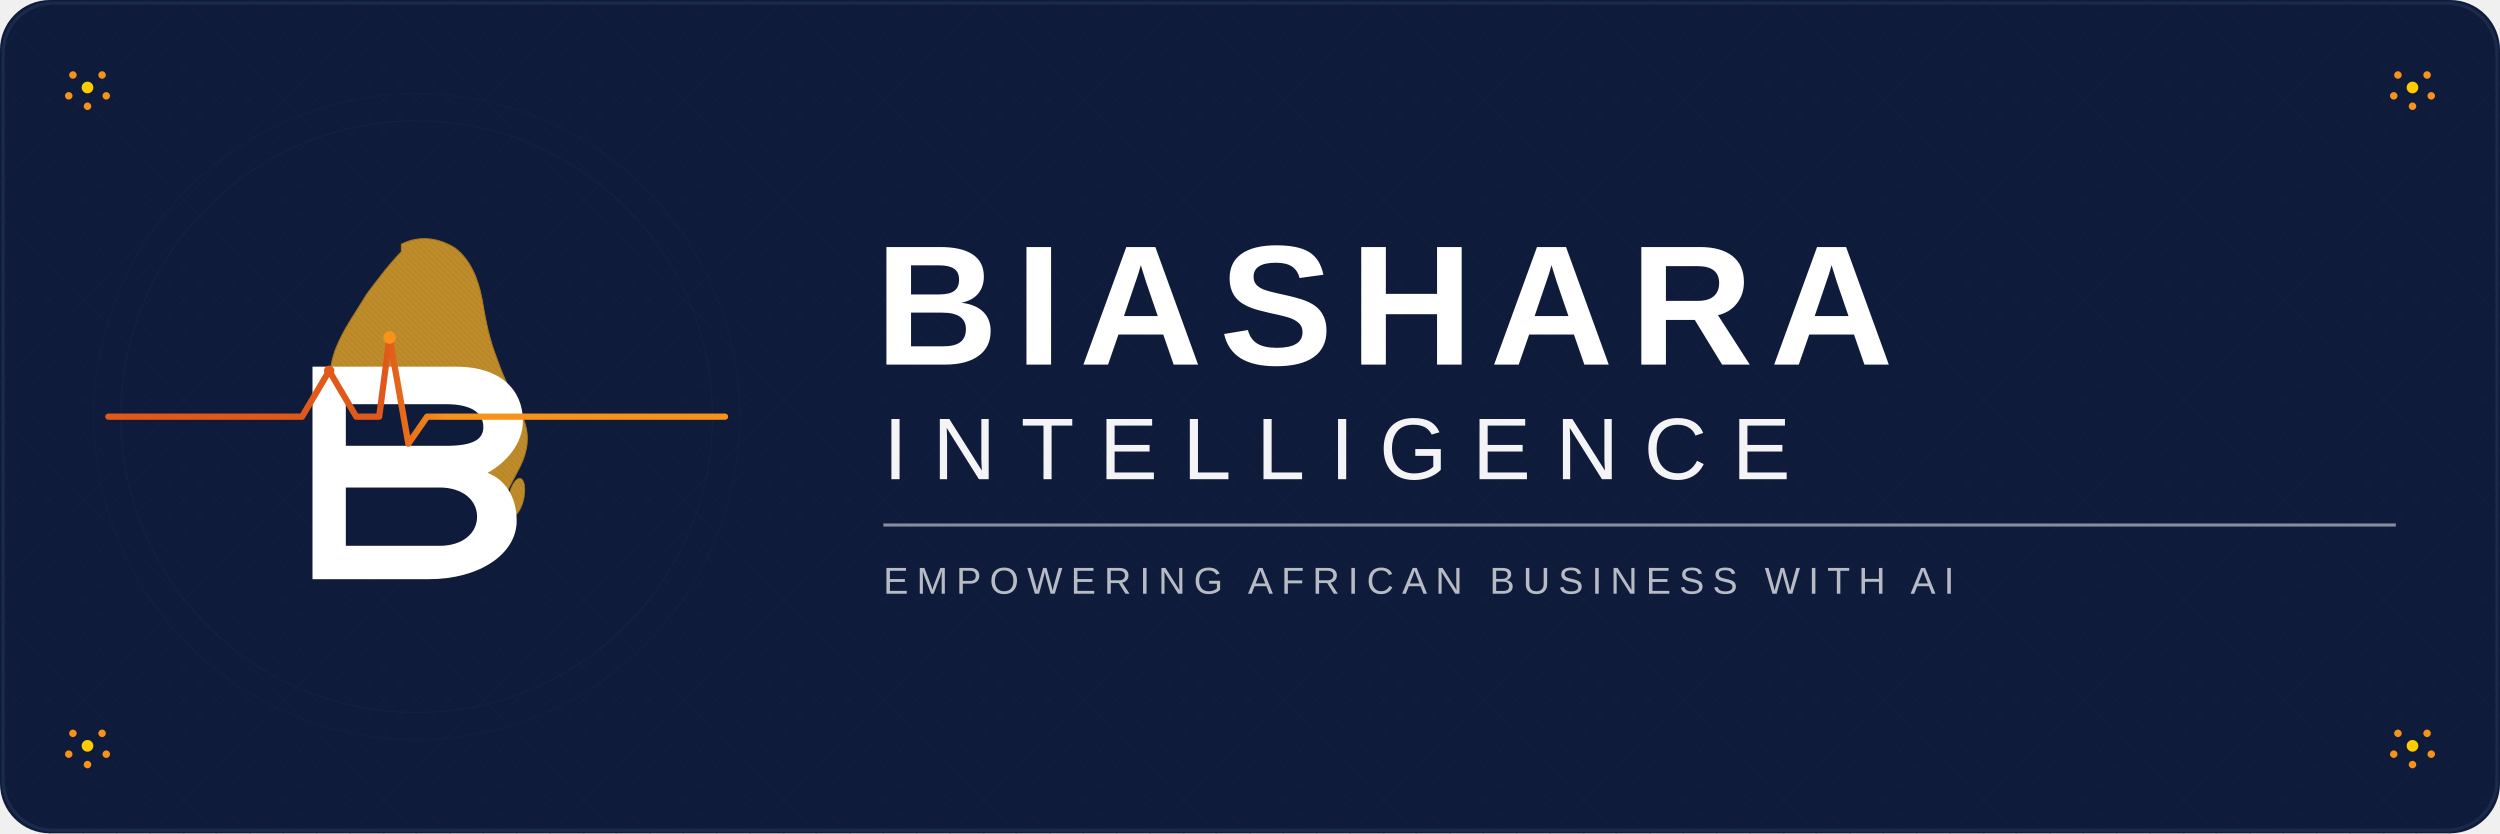
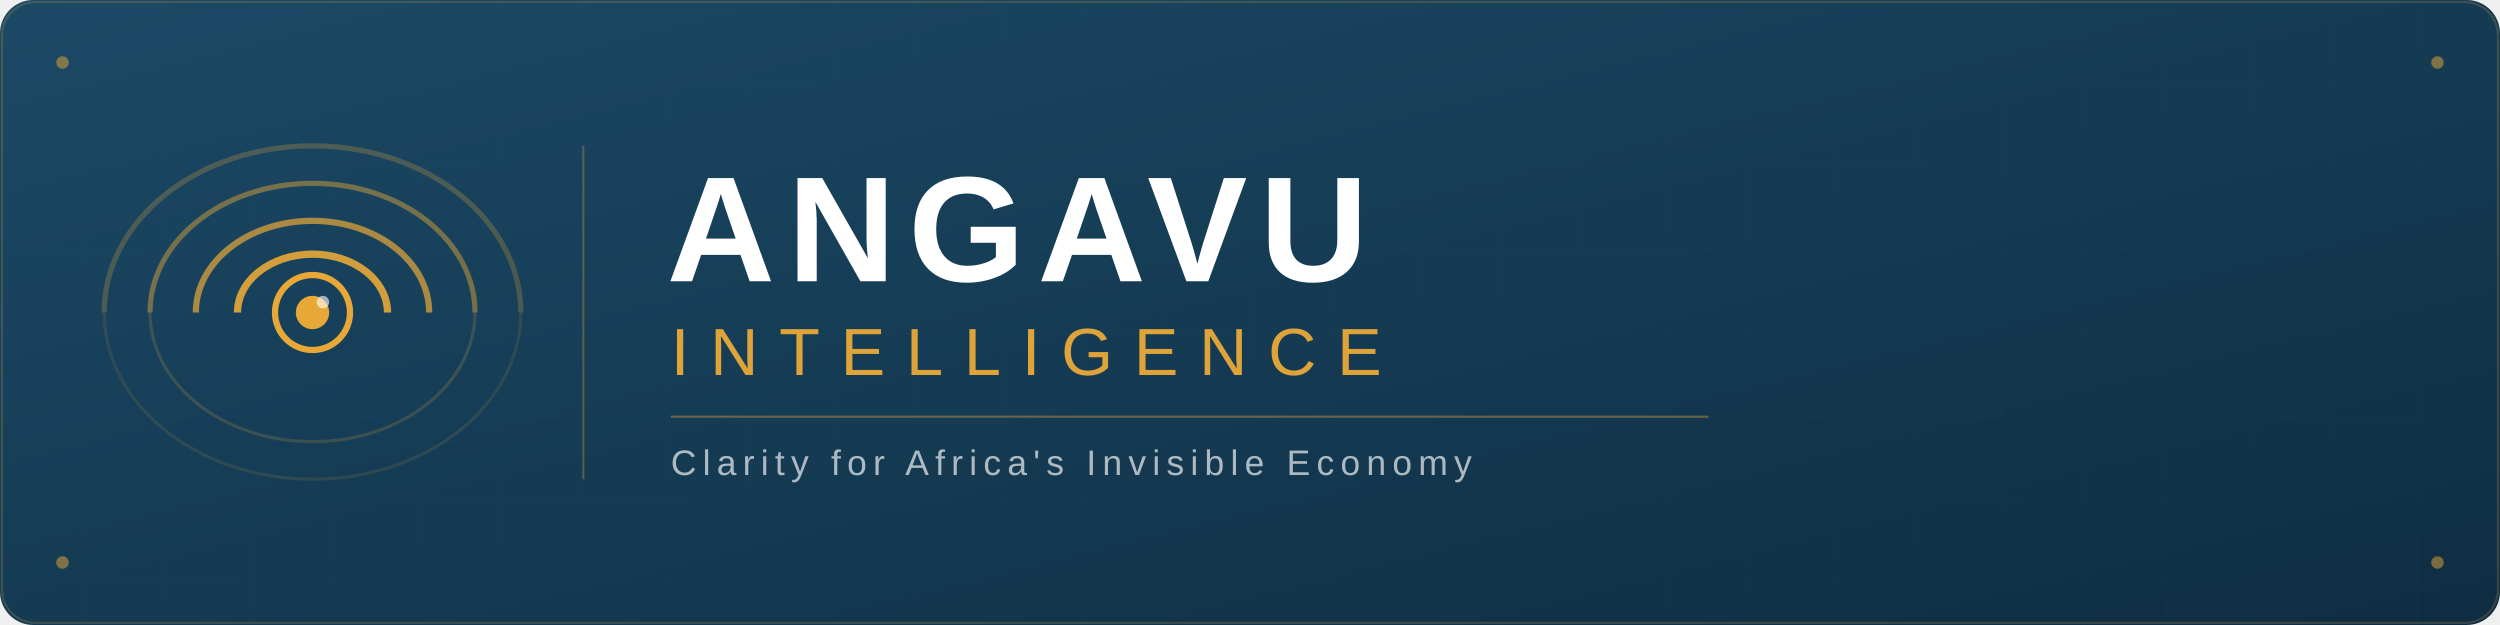
- <svg xmlns="http://www.w3.org/2000/svg" viewBox="0 0 1200 400" width="1200" height="400">
+ <svg xmlns="http://www.w3.org/2000/svg" viewBox="0 0 1200 300" width="1200" height="300" role="img" aria-label="Angavu Intelligence — Clarity for Africa's Invisible Economy">
  <defs>
-     <pattern id="bgPattern" x="0" y="0" width="16" height="16" patternUnits="userSpaceOnUse">
-       <rect width="16" height="16" fill="none" />
-       <path d="M8 0 L16 8 L8 16 L0 8 Z" fill="none" stroke="#162040" stroke-width="0.4" opacity="0.5" />
-     </pattern>
-     <pattern id="africaTex" x="0" y="0" width="6" height="6" patternUnits="userSpaceOnUse">
-       <rect width="6" height="6" fill="#C6922A" />
-       <path d="M0 0 L3 3 M3 0 L6 3 M0 3 L3 6 M3 3 L6 6" stroke="#B07A1A" stroke-width="0.5" opacity="0.35" />
-     </pattern>
-     <linearGradient id="pulseGrad" x1="0%" y1="0%" x2="100%" y2="0%">
-       <stop offset="0%" stop-color="#E0591A" />
-       <stop offset="45%" stop-color="#E0591A" />
-       <stop offset="55%" stop-color="#F7931A" />
-       <stop offset="100%" stop-color="#F7931A" />
+     <linearGradient id="bgGrad" x1="0%" y1="0%" x2="100%" y2="100%">
+       <stop offset="0%" stop-color="#1B4965" />
+       <stop offset="100%" stop-color="#0F2D42" />
+     </linearGradient>
+     <linearGradient id="goldGrad" x1="0%" y1="0%" x2="100%" y2="0%">
+       <stop offset="0%" stop-color="#E8A838" />
+       <stop offset="100%" stop-color="#F0C060" />
+     </linearGradient>
+     <linearGradient id="arcGrad" x1="0%" y1="0%" x2="100%" y2="0%">
+       <stop offset="0%" stop-color="#E8A838" stop-opacity="0.3" />
+       <stop offset="50%" stop-color="#E8A838" stop-opacity="1" />
+       <stop offset="100%" stop-color="#E8A838" stop-opacity="0.3" />
    </linearGradient>
    <clipPath id="roundClip">
-       <rect width="1200" height="400" rx="24" ry="24" />
+       <rect width="1200" height="300" rx="16" ry="16" />
    </clipPath>
  </defs>
  <g clip-path="url(#roundClip)">
-     <rect width="1200" height="400" fill="#0F1B3A" />
-     <rect width="1200" height="400" fill="url(#bgPattern)" />
-     <g transform="translate(200, 200)">
-       <circle r="155" fill="none" stroke="#162040" stroke-width="0.8" opacity="0.5" />
-       <circle r="142" fill="none" stroke="#1a2848" stroke-width="0.6" opacity="0.35" />
-       <g transform="scale(0.92)" opacity="0.95">
-         <path d="M-8,-90 C2,-95 12,-93 20,-88 C28,-82 32,-72 34,-62                  C36,-50 38,-40 42,-30 C46,-18 52,-8 56,2                  C59,10 58,18 54,26 C50,34 46,40 44,48                  C42,56 38,64 32,72 C26,78 18,82 10,84                  C4,85 -2,84 -8,80 C-14,74 -18,66 -22,56                  C-26,46 -30,36 -34,24 C-38,14 -42,4 -44,-6                  C-46,-16 -46,-26 -42,-36 C-38,-46 -32,-54 -26,-64                  C-20,-72 -14,-80 -8,-86 Z" fill="url(#africaTex)" stroke="#B07A1A" stroke-width="0.5" />
-         <ellipse cx="52" cy="42" rx="4" ry="10" fill="url(#africaTex)" stroke="#B07A1A" stroke-width="0.3" transform="rotate(12,52,42)" />
-       </g>
-       <g>
-         <path d="M-50,-78 L-50,78 L6,78                  C30,78 48,66 48,50 C48,38 42,30 34,27                  C43,22 51,13 51,2 C51,-13 40,-24 19,-24                  L-50,-24 Z" fill="#FFFFFF" />
-         <path d="M-34,-62 L-34,-6 L14,-6                  C26,-6 32,-2 32,5 C32,11 27,14 14,14                  L-34,14 Z" fill="#0F1B3A" />
-         <path d="M-34,30 L-34,62 L11,62                  C22,62 29,56 29,48 C29,40 22,34 11,34                  L-34,34 Z" fill="#0F1B3A" />
-       </g>
-       <g transform="translate(0, 0)">
-         <path d="M-148,0 L-55,0 L-42,-22 L-29,0 L-18,0 L-13,-38 L-4,13 L5,0 L148,0" fill="none" stroke="url(#pulseGrad)" stroke-width="3" stroke-linecap="round" stroke-linejoin="round" />
-         <circle cx="-42" cy="-22" r="2.5" fill="#E0591A" />
-         <circle cx="-13" cy="-38" r="3" fill="#F7931A" />
-       </g>
+     <rect width="1200" height="300" fill="url(#bgGrad)" />
+     <pattern id="grid" x="0" y="0" width="40" height="40" patternUnits="userSpaceOnUse">
+       <rect width="40" height="40" fill="none" />
+       <path d="M40 0 L0 0 0 40" fill="none" stroke="#1E5577" stroke-width="0.3" opacity="0.3" />
+     </pattern>
+     <rect width="1200" height="300" fill="url(#grid)" />
+     <g transform="translate(150, 150)">
+       <path d="M-100,0 A100,80 0 0 1 100,0" fill="none" stroke="#E8A838" stroke-width="2.5" opacity="0.25" />
+       <path d="M-78,0 A78,62 0 0 1 78,0" fill="none" stroke="#E8A838" stroke-width="2.5" opacity="0.45" />
+       <path d="M-56,0 A56,44 0 0 1 56,0" fill="none" stroke="#E8A838" stroke-width="3" opacity="0.7" />
+       <path d="M-36,0 A36,28 0 0 1 36,0" fill="none" stroke="#E8A838" stroke-width="3.5" opacity="0.9" />
+       <circle cx="0" cy="0" r="18" fill="none" stroke="#E8A838" stroke-width="3" />
+       <circle cx="0" cy="0" r="8" fill="#E8A838" />
+       <circle cx="5" cy="-5" r="3" fill="#FFFFFF" opacity="0.6" />
+       <path d="M-100,0 A100,80 0 0 0 100,0" fill="none" stroke="#E8A838" stroke-width="1.5" opacity="0.12" />
+       <path d="M-78,0 A78,62 0 0 0 78,0" fill="none" stroke="#E8A838" stroke-width="1.5" opacity="0.18" />
    </g>
-     <g transform="translate(420, 0)">
-       <text x="0" y="175" font-family="'Arial Black','Arial',Helvetica,sans-serif" font-size="82" font-weight="900" fill="#FFFFFF" letter-spacing="8">BIASHARA</text>
-       <text x="4" y="230" font-family="Arial,Helvetica,sans-serif" font-size="42" font-weight="400" fill="#FFFFFF" letter-spacing="12" opacity="0.95">INTELLIGENCE</text>
-       <line x1="4" y1="252" x2="730" y2="252" stroke="#FFFFFF" stroke-width="1.5" opacity="0.5" />
-       <text x="4" y="285" font-family="Arial,Helvetica,sans-serif" font-size="18" font-weight="300" fill="#FFFFFF" letter-spacing="4" opacity="0.7">EMPOWERING AFRICAN BUSINESS WITH AI</text>
+     <line x1="280" y1="70" x2="280" y2="230" stroke="#E8A838" stroke-width="1" opacity="0.3" />
+     <g transform="translate(320, 0)">
+       <text x="0" y="135" font-family="'Segoe UI','Helvetica Neue',Arial,sans-serif" font-size="72" font-weight="700" fill="#FFFFFF" letter-spacing="6">ANGAVU</text>
+       <text x="2" y="180" font-family="'Segoe UI','Helvetica Neue',Arial,sans-serif" font-size="32" font-weight="300" fill="#E8A838" letter-spacing="10" opacity="0.95">INTELLIGENCE</text>
+       <line x1="2" y1="200" x2="500" y2="200" stroke="#E8A838" stroke-width="1" opacity="0.4" />
+       <text x="2" y="228" font-family="'Segoe UI','Helvetica Neue',Arial,sans-serif" font-size="17" font-weight="300" fill="#FFFFFF" letter-spacing="3" opacity="0.65">Clarity for Africa's Invisible Economy</text>
    </g>
-     <g transform="translate(42,42)">
-       <circle r="2.8" fill="#FFCC02" />
-       <circle cx="-7" cy="-6" r="1.8" fill="#F7931A" />
-       <circle cx="7" cy="-6" r="1.8" fill="#F7931A" />
-       <circle cx="-9" cy="4" r="1.8" fill="#F7931A" />
-       <circle cx="9" cy="4" r="1.8" fill="#F7931A" />
-       <circle cy="9" r="1.8" fill="#F7931A" />
-     </g>
-     <g transform="translate(1158,42)">
-       <circle r="2.8" fill="#FFCC02" />
-       <circle cx="-7" cy="-6" r="1.8" fill="#F7931A" />
-       <circle cx="7" cy="-6" r="1.8" fill="#F7931A" />
-       <circle cx="-9" cy="4" r="1.8" fill="#F7931A" />
-       <circle cx="9" cy="4" r="1.8" fill="#F7931A" />
-       <circle cy="9" r="1.8" fill="#F7931A" />
-     </g>
-     <g transform="translate(42,358)">
-       <circle r="2.8" fill="#FFCC02" />
-       <circle cx="-7" cy="-6" r="1.8" fill="#F7931A" />
-       <circle cx="7" cy="-6" r="1.8" fill="#F7931A" />
-       <circle cx="-9" cy="4" r="1.8" fill="#F7931A" />
-       <circle cx="9" cy="4" r="1.8" fill="#F7931A" />
-       <circle cy="9" r="1.8" fill="#F7931A" />
-     </g>
-     <g transform="translate(1158,358)">
-       <circle r="2.8" fill="#FFCC02" />
-       <circle cx="-7" cy="-6" r="1.8" fill="#F7931A" />
-       <circle cx="7" cy="-6" r="1.8" fill="#F7931A" />
-       <circle cx="-9" cy="4" r="1.8" fill="#F7931A" />
-       <circle cx="9" cy="4" r="1.8" fill="#F7931A" />
-       <circle cy="9" r="1.8" fill="#F7931A" />
-     </g>
+     <circle cx="30" cy="30" r="3" fill="#E8A838" opacity="0.5" />
+     <circle cx="1170" cy="30" r="3" fill="#E8A838" opacity="0.5" />
+     <circle cx="30" cy="270" r="3" fill="#E8A838" opacity="0.5" />
+     <circle cx="1170" cy="270" r="3" fill="#E8A838" opacity="0.5" />
  </g>
-   <rect x="1.5" y="1.5" width="1197" height="397" rx="24" ry="24" fill="none" stroke="#1a2a4a" stroke-width="1.5" />
+   <rect x="1" y="1" width="1198" height="298" rx="16" ry="16" fill="none" stroke="#E8A838" stroke-width="1" opacity="0.2" />
</svg>
